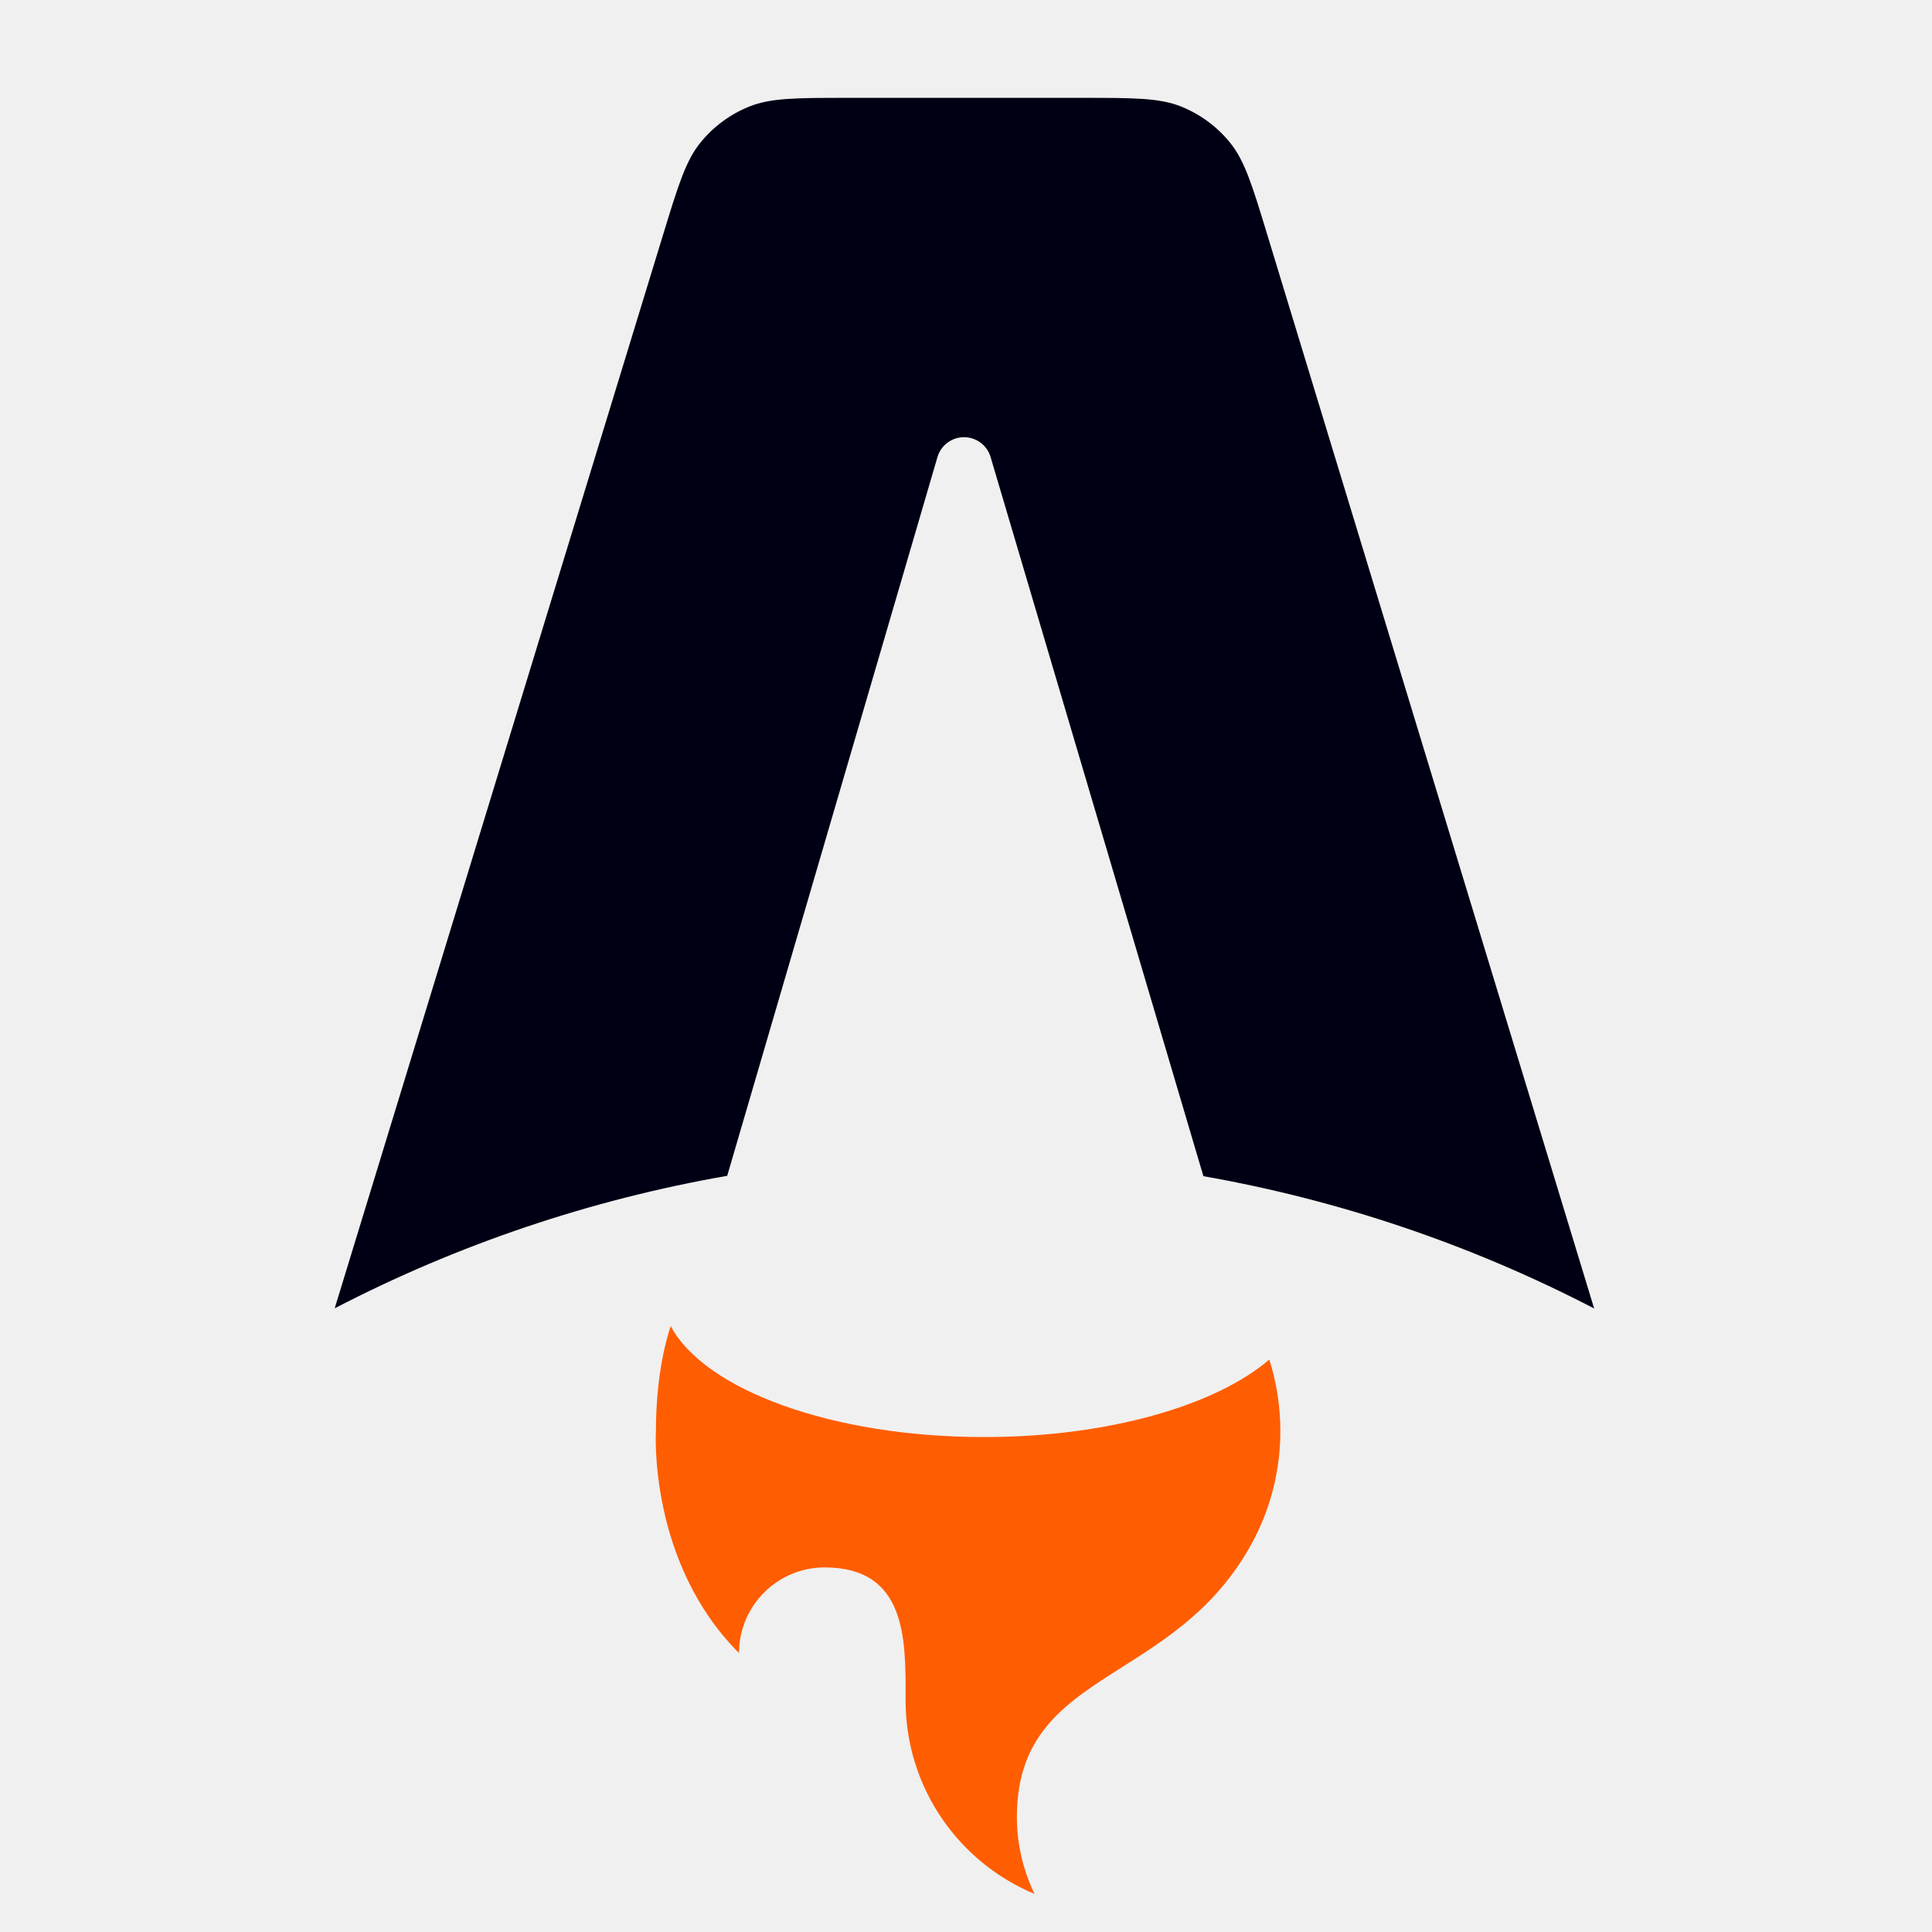
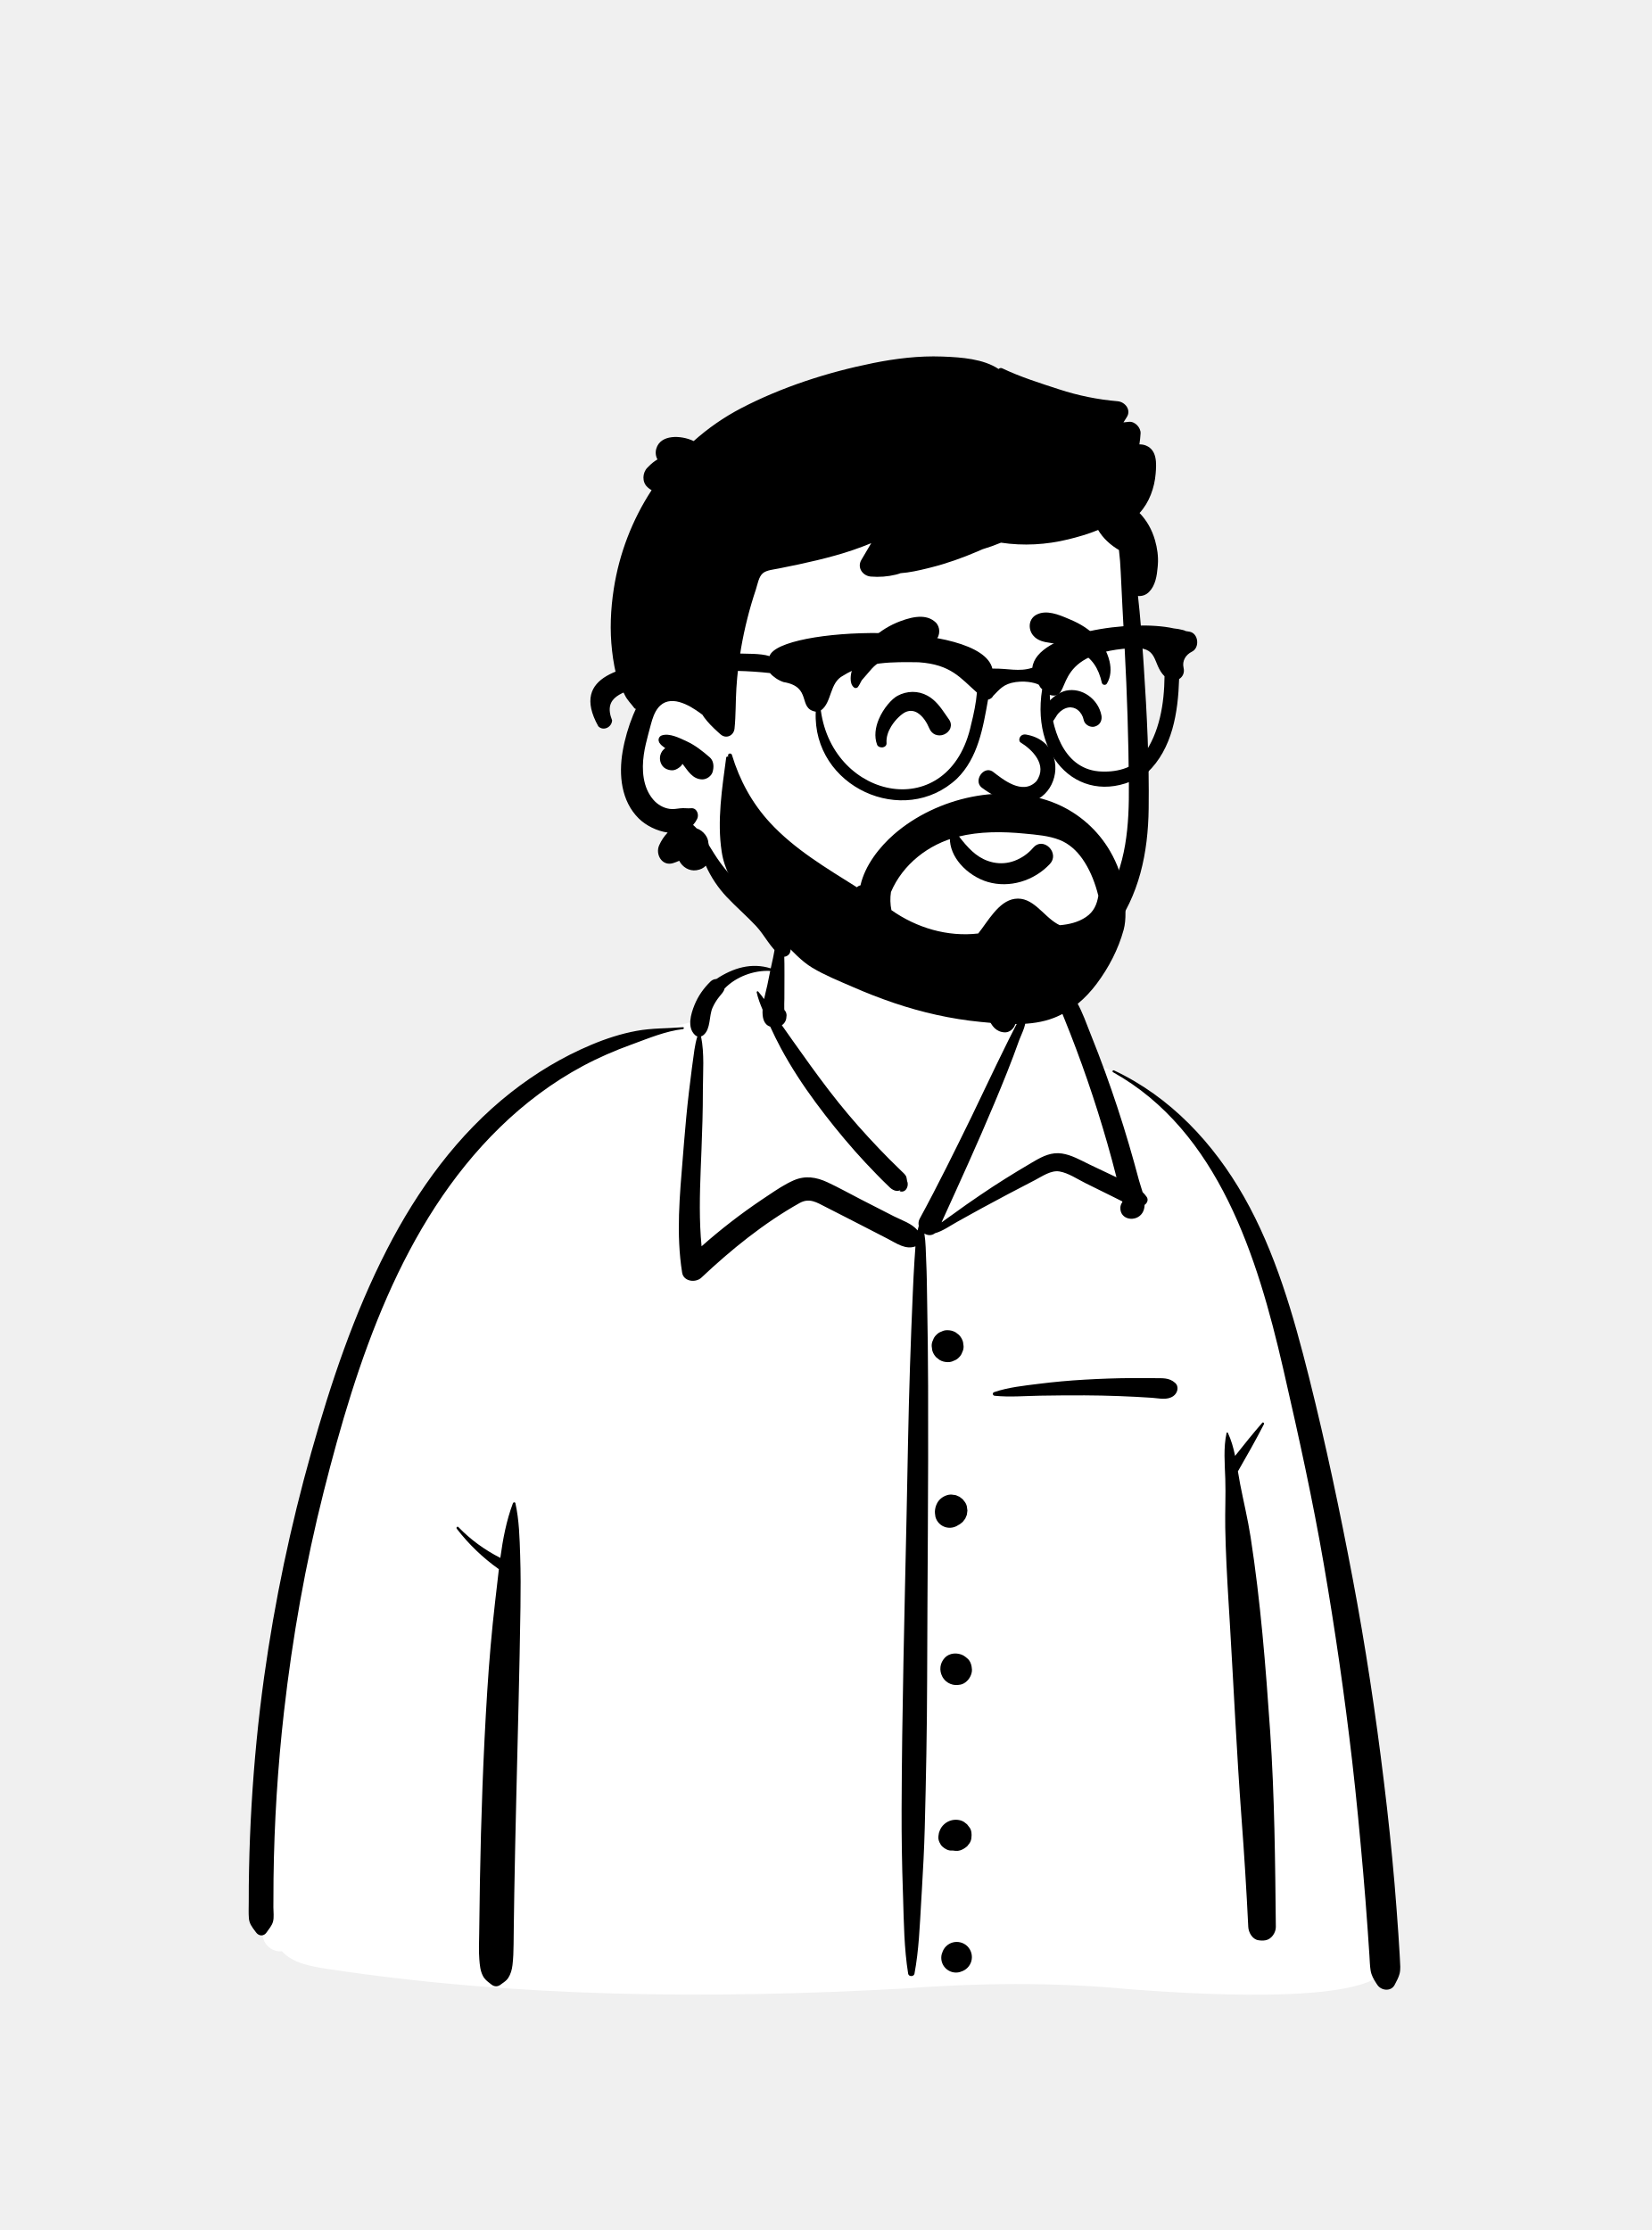
- <svg xmlns="http://www.w3.org/2000/svg" width="256" height="256" fill="none">
+ <svg xmlns="http://www.w3.org/2000/svg" width="240" height="324" fill="none">
  <style>
-         #flame { fill: #FF5D01; }
-         #a { fill: #000014; }
        @media (prefers-color-scheme: dark) {
-             #a { fill: #fff; }
+             .a {
+                 fill: #f0f0f0
+             }
        }
    </style>
-   <path id="a" fill-rule="evenodd" clip-rule="evenodd" d="M163.008 18.929c1.944 2.413 2.935 5.67 4.917 12.181l43.309 142.27a180.277 180.277 0 00-51.778-17.53l-28.198-95.29a3.67 3.67 0 00-7.042.01l-27.857 95.232a180.225 180.225 0 00-52.01 17.557l43.52-142.281c1.99-6.502 2.983-9.752 4.927-12.16a15.999 15.999 0 016.484-4.798c2.872-1.154 6.271-1.154 13.07-1.154h31.085c6.807 0 10.211 0 13.086 1.157a16.004 16.004 0 016.487 4.806z" />
-   <path id="flame" fill-rule="evenodd" clip-rule="evenodd" d="M168.19 180.151c-7.139 6.105-21.39 10.268-37.804 10.268-20.147 0-37.033-6.272-41.513-14.707-1.602 4.835-1.961 10.367-1.961 13.902 0 0-1.056 17.355 11.015 29.426 0-6.268 5.081-11.349 11.349-11.349 10.743 0 10.731 9.373 10.721 16.977v.679c0 11.542 7.054 21.436 17.086 25.606a23.27 23.27 0 01-2.339-10.2c0-11.008 6.463-15.107 13.974-19.87 5.976-3.79 12.616-8.001 17.192-16.449a31.024 31.024 0 003.743-14.82c0-3.299-.513-6.479-1.463-9.463z" />
+   <path fill-rule="evenodd" clip-rule="evenodd" d="M47.465 286.051c27.6 4.194 55.702 4.405 83.533 2.882 11.014-.825 22.062-.973 33.067.081 6.503.484 35.016 2.665 37.346-3.162-1.467-31.027-4.436-62.319-13.546-92.159-3.746-10.596-6.964-19.39-14.276-28.158-2.305-2.394-7.274-7.415-10.122-9.053-2.467-1.418-3.498-.912-4.915-3.308-1.408-2.647-2.446-7.067-4.445-8.934-2.035-1.902-5.051-1.222-8.79-.609.687-9.285-3.597-11.65-9.499-13.415-10.374-3.961-20.62-1.971-23.231 10.663-4.841 0-7.561 2.084-10.501 4.087-1.202.818-.366 2.904-1.801 3.547-2.656.946-7.35.715-9.907 1.879-11.629 5.294-21.986 12.972-28.788 24.184-15.25 23.939-25.725 74.366-23.912 102.739-.794 1.246.304 3.033.583 4.372.352 1.166 1.493 1.941 2.684 1.808 1.662 1.788 4.233 2.186 6.52 2.556Z" fill="#fff" />
+   <path fill-rule="evenodd" clip-rule="evenodd" d="M161.709 155.78c-.169-.094-.02-.336.15-.256 8.186 3.841 14.465 10.581 18.884 18.368 4.575 8.063 7.183 17.218 9.431 26.166l.081.324c2.397 9.572 4.435 19.243 6.271 28.937 1.858 9.818 3.35 19.696 4.55 29.615a402.293 402.293 0 0 1 1.536 14.74c.206 2.461.393 4.923.562 7.386.067.985.13 1.97.184 2.956l.039.739c.034.671.114 1.344-.052 2.005-.143.571-.445 1.087-.71 1.611-.526 1.035-1.965.865-2.531 0l-.165-.252c-.375-.58-.687-1.119-.805-1.842-.114-.699-.118-1.432-.169-2.138-.094-1.3-.174-2.6-.265-3.9a489.036 489.036 0 0 0-.645-8.205c-.472-5.395-.977-10.785-1.598-16.165a521.36 521.36 0 0 0-4.12-28.583c-1.595-9.266-3.611-18.438-5.714-27.598l-.217-.948c-3.683-15.994-9.358-34.413-24.697-42.96Zm-87.187 62.628c.06-.16.319-.197.363 0 .551 2.484.606 5.042.69 7.584.083 2.509.08 5.028.043 7.538-.135 9.224-.388 18.44-.607 27.663-.11 4.613-.212 9.227-.29 13.84-.03 1.731-.055 3.461-.076 5.192l-.026 2.282c-.012 1.009-.039 2.006-.162 3.014-.081.663-.254 1.295-.62 1.864-.26.403-.63.608-.99.882l-.068.052c-.46.364-.944.367-1.4 0l-.133-.104c-.435-.341-.811-.607-1.089-1.146-.387-.748-.448-1.562-.514-2.387-.1-1.251-.034-2.521-.02-3.776.025-2.517.06-5.033.104-7.55.162-9.23.482-18.462 1.066-27.675.275-4.34.648-8.694 1.148-13.016l.095-.81c.152-1.272.29-2.566.446-3.865a28.435 28.435 0 0 1-6.118-5.879c-.128-.166.083-.398.238-.238 1.783 1.847 3.827 3.319 6.09 4.476.37-2.718.88-5.421 1.83-7.941Zm38.884-82.276c.032-.024.082-.035.112 0 .501.584.399 1.476.415 2.215l.002.069c.036 1.081.043 2.159.039 3.241l-.011 3.443c-.001.473-.04.966-.016 1.442l.013.185c.263.269.385.658.296 1.049a1.484 1.484 0 0 1-.66 1.182l.819 1.163.82 1.162c1.69 2.397 3.398 4.774 5.179 7.106a97.243 97.243 0 0 0 5.779 6.865c.99 1.075 1.997 2.135 3.028 3.171.419.421.848.832 1.272 1.247l.423.417c.249.25.563.497.729.813.097.187.119.647.154.723.313.687-.22 1.784-1.107 1.441l.04-.027c.162-.112.058-.114-.31-.005a1.408 1.408 0 0 1-.654-.16l-.061-.033c-.286-.146-.542-.428-.775-.654l-.058-.055c-.533-.499-1.04-1.029-1.551-1.55a90.28 90.28 0 0 1-3.115-3.343 104.996 104.996 0 0 1-5.723-7.092c-1.839-2.489-3.549-5.106-5.019-7.83a54.94 54.94 0 0 1-1.56-3.154c-.955-.306-1.176-1.322-1.11-2.466-.352-.82-.669-1.658-.857-2.513-.025-.118.125-.228.216-.126.305.347.587.717.859 1.096.164-.802.372-1.54.469-2.011l.423-2.077c-2.384-.125-4.997.855-6.641 2.571-.088.447-.432.767-.767 1.184a7.266 7.266 0 0 0-.966 1.574c-.553 1.242-.241 3.072-1.313 3.983a1.065 1.065 0 0 1-.365.202c.508 2.495.277 5.245.266 7.777v.223c.003 2.833-.092 5.669-.202 8.5l-.111 2.802c-.144 3.738-.238 7.476.125 11.193a83.752 83.752 0 0 1 8.709-6.745l.984-.658c1.179-.79 2.386-1.604 3.677-2.17 1.688-.741 3.293-.486 4.923.273 1.623.757 3.197 1.635 4.789 2.455 1.619.834 3.242 1.66 4.863 2.489 1.074.549 2.648 1.045 3.436 2.055a9.02 9.02 0 0 1 .177-.668 1.475 1.475 0 0 1 .142-1.054c2.647-4.866 5.097-9.848 7.529-14.824 1.231-2.518 2.401-5.066 3.635-7.583l1.199-2.451c.2-.409.401-.817.603-1.224.303-.61.618-1.214.923-1.823.13-.257.292-.512.418-.772l.059-.13c.003-.006.294-.92.069-.833l-.019.009c-.115.065-.206-.079-.132-.171.317-.393.759-.045.94.318.499 1-.415 2.57-.767 3.527l-.019.054c-1.091 3.089-2.327 6.121-3.593 9.142-2.427 5.793-5.034 11.496-7.636 17.21l-.031.098c.555-.425 1.147-.811 1.655-1.187 1.279-.949 2.596-1.85 3.911-2.749 2.412-1.648 4.888-3.187 7.406-4.666l.504-.295c1.258-.733 2.504-1.327 3.997-1.107 1.387.204 2.676.949 3.929 1.555l.129.062 3.872 1.841a155.875 155.875 0 0 0-1.33-4.931 179.055 179.055 0 0 0-6.28-18.204l-.349-.864c-.474-1.184-.945-2.476-2.299-2.84-1.354-.365-2.906.176-4.142-.596-.113-.07-.099-.255.037-.29l.764-.192c1.432-.357 3.112-.715 4.467-.368 1.475.377 2.694 1.615 3.41 2.902.795 1.432 1.356 3.034 1.959 4.56l.096.241a175.45 175.45 0 0 1 1.997 5.214 176.302 176.302 0 0 1 3.486 10.603c.506 1.721.986 3.45 1.448 5.182.132.499.351 1.103.531 1.733.206.201.4.425.583.681.303.424.086.921-.291 1.174-.015.434-.111.842-.341 1.192-.899 1.365-3.276 1.013-3.179-.822.014-.281.124-.549.289-.776l-.004-.037-.019-.067c-.413-.198-.827-.418-1.264-.634l-4.063-2.008c-1.177-.582-2.481-1.481-3.79-1.703-1.22-.206-2.507.703-3.555 1.252l-.068.035a397.218 397.218 0 0 0-7.555 3.995c-1.223.661-2.43 1.349-3.649 2.018-1.018.559-2.118 1.362-3.263 1.678-.489.38-1.07.329-1.537.041.214 1.322.2 2.679.266 4.031.088 1.807.102 3.619.131 5.428l.011.678c.077 4 .118 8.001.134 12.002.054 14.247-.104 28.498-.14 42.745-.019 7.158-.161 14.322-.347 21.477-.078 3.032-.243 6.06-.421 9.088l-.098 1.651c-.207 3.484-.33 7.007-.975 10.444-.084.448-.842.459-.916 0-.594-3.683-.627-7.447-.741-11.173l-.024-.745a318.066 318.066 0 0 1-.188-12.002c.05-14.253.421-28.496.724-42.745.152-7.158.255-14.32.491-21.477.118-3.581.252-7.159.411-10.739.071-1.598.14-3.195.246-4.79l.048-.684c.032-.446.059-.887.091-1.324-1.441.527-2.759-.448-4.056-1.115-1.495-.77-2.988-1.54-4.484-2.308l-1.496-.766-2.995-1.528c-1.348-.689-2.387-1.374-3.825-.566-5.181 2.907-9.942 6.776-14.256 10.836-.827.779-2.576.57-2.785-.735-.895-5.575-.351-11.23.106-16.821l.168-2.076c.205-2.48.427-4.959.723-7.428.133-1.105.265-2.209.411-3.311l.112-.827c.183-1.307.302-2.606.691-3.859a.898.898 0 0 1-.346-.205c-1.17-1.11-.606-3.037-.072-4.358.527-1.304 1.331-2.442 2.337-3.421.22-.214.529-.352.84-.359 2.441-1.618 5.119-2.425 7.905-1.542.079-.374.159-.748.243-1.121l.085-.373c.217-.925.297-2.453 1.095-3.072Zm25.015 146.09a2.218 2.218 0 0 1 2.142.566c.555.555.775 1.385.566 2.142a2.205 2.205 0 0 1-1.458 1.515l-.079.023-.124.052c-.38.102-.76.102-1.139 0a2.153 2.153 0 0 1-1.497-1.497 2.162 2.162 0 0 1 0-1.14l.052-.123a2.205 2.205 0 0 1 1.537-1.538Zm44.973-75.503c.124-.143.326.04.249.192-1.18 2.314-2.495 4.611-3.787 6.866.103.625.206 1.245.324 1.849.503 2.576 1.12 5.105 1.522 7.705 1.445 9.345 2.195 18.793 2.839 28.222.646 9.464.728 18.931.825 28.413.009.822-.623 1.777-1.47 1.932-.387.071-.678.057-1.064 0-.882-.13-1.433-1.14-1.471-1.932a593.56 593.56 0 0 0-.986-15.883c-.698-9.381-1.125-18.786-1.688-28.176l-.199-3.282c-.213-3.556-.408-7.115-.472-10.676-.042-2.36.084-4.719.007-7.075-.072-2.176-.292-4.542.187-6.68.018-.08.144-.1.181-.023.499 1.049.814 2.191 1.058 3.356 1.285-1.626 2.593-3.255 3.945-4.808Zm-84.169-57.476c.18-.013.174.258 0 .278-2.521.293-4.957 1.319-7.338 2.192l-.204.074c-2.406.873-4.75 1.889-7.008 3.099-4.413 2.366-8.465 5.417-12.047 8.91-14.304 13.943-20.823 34.05-25.6 52.945-2.654 10.498-4.54 21.173-5.764 31.931a241.114 241.114 0 0 0-1.523 24.238 311.918 311.918 0 0 0-.021 4.217c0 .644.116 1.455-.056 2.08-.16.58-.61 1.09-.944 1.572-.395.573-1.104.543-1.505 0l-.147-.197c-.427-.567-.845-1.108-.906-1.849-.065-.794-.02-1.612-.022-2.409-.007-1.607.013-3.214.045-4.82.062-3.078.183-6.155.363-9.229.366-6.238.969-12.464 1.831-18.653 1.533-11 3.83-21.896 6.84-32.587 2.84-10.086 6.204-20.141 10.996-29.483 4.449-8.674 10.286-16.743 17.988-22.805 3.581-2.819 7.48-5.168 11.684-6.938 2.12-.892 4.346-1.621 6.61-2.036 2.24-.411 4.469-.353 6.728-.53Zm39.631 115.152c.399-.003.845.085 1.189.306l.458.355c.124.159.248.319.371.48.287.374.325.978.265 1.424a1.668 1.668 0 0 1-.265.83l-.349.452c-.336.274-.615.469-1.022.601a1.688 1.688 0 0 1-.62.072l-.068-.004.041.005-.072-.008a2.777 2.777 0 0 1-.2-.022c-.045-.005-.091-.009-.136-.015a.706.706 0 0 0-.13-.001c-.517.048-1.036-.245-1.402-.581-.33-.303-.627-.946-.581-1.402l.02-.191a2.19 2.19 0 0 1 .199-.771c.133-.314.317-.591.569-.825a2.53 2.53 0 0 1 1.733-.705Zm-1.599-23.52c.686-.747 1.863-.802 2.712-.35.207.11.398.287.58.435.46.372.641 1.043.666 1.608.025.559-.269 1.223-.666 1.609l-.096.093c-.237.231-.576.431-.907.492-.535.098-.983.095-1.481-.115a2.261 2.261 0 0 1-1.046-.864l-.041-.067a1.153 1.153 0 0 1-.049-.084l-.022-.043c-.476-.916-.348-1.953.35-2.714Zm.355-23.643c.309-.097.618-.111.927-.042.21.001.406.054.587.159.197.055.368.155.513.299.174.103.314.242.417.417.205.225.344.488.416.791l.083.618-.083.618-.234.556-.195.252a1.182 1.182 0 0 1-.418.419 1.158 1.158 0 0 1-.391.256 2.176 2.176 0 0 1-1.82.323 2.14 2.14 0 0 1-1.501-1.501l-.042-.291c-.055-.39-.063-.606.047-1.102.049-.219.189-.526.263-.656.314-.552.828-.931 1.431-1.116Zm26.838-17.01c.888-.007 1.775-.005 2.662.005l.666.009c1.114.017 2.069-.098 2.945.676.636.561.356 1.503-.248 1.926-.914.64-2.062.318-3.113.248a159.48 159.48 0 0 0-9.779-.353 314.57 314.57 0 0 0-6.443.046c-2.184.035-4.458.239-6.63.013-.298-.032-.365-.424-.071-.526 2.047-.708 4.349-.938 6.494-1.209a98.038 98.038 0 0 1 6.65-.605c2.287-.132 4.577-.214 6.867-.23Zm-26.842-6.957.073.002c.391.001.757.093 1.097.276l.073.04.469.362c.287.29.486.631.596 1.024l.083.616c.012.319-.055.617-.2.893a1.735 1.735 0 0 1-.479.746c-.21.226-.459.386-.746.479a1.748 1.748 0 0 1-.819.202l-.074-.002a2.307 2.307 0 0 1-1.169-.316l-.469-.363a2.315 2.315 0 0 1-.596-1.023l-.083-.616a1.737 1.737 0 0 1 .2-.893c.093-.288.253-.536.479-.747.21-.225.458-.385.746-.479.255-.134.528-.201.819-.201Zm6.87-54.458c.499-.724 1.404-.08 1.275.501.034 1.634.118 3.219.489 4.819.17.733.393 1.466.737 2.137l.144.283c.445.879.791 1.708.191 2.673-.282.455-.793.796-1.346.773-2.454-.106-2.791-3.523-2.94-5.431-.154-1.964.324-4.123 1.45-5.755Z" fill="#000" />
+   <path fill-rule="evenodd" clip-rule="evenodd" d="M164.267 102.294c-.455-3.998.133-12.354.173-12.861.249-3.21-1.254-15.883-4.096-14.715-4.766-3.775-11.115-4.609-17.052-5.007-12.331-.827-25.449 1.072-34.971 9.374-4.709 4.311-9.293 10.582-8.924 17.11-4.279 6.19-10.31 14.679-4.98 21.914 1.812 2.312 4.692 3.172 6.968 4.923 4.579 3.694 7.451 8.996 12.073 12.669 12.245 11.007 33.038 13.307 45.069.787 9.303-9.068 7.799-22.634 6.162-34.194-1.1-7.772.465 7.799-.422 0Z" fill="#fff" />
+   <path fill-rule="evenodd" clip-rule="evenodd" d="M126.82 52.758c3.298-.666 6.684-1.08 10.052-.955l.26.01c2.533.101 5.743.325 7.953 1.8a.457.457 0 0 1 .517-.105c2.627 1.254 5.516 2.161 8.282 3.062a37.455 37.455 0 0 0 8.496 1.728c1.085.09 2.015 1.262 1.327 2.314-.163.25-.323.504-.481.758l.796-.083c.873-.088 1.745.844 1.693 1.695-.032.535-.09 1.063-.175 1.585.333-.007.663.043.983.178 1.617.684 1.504 2.61 1.383 4.077-.167 2.035-.928 4.19-2.341 5.713 1.055 1.096 1.802 2.405 2.247 3.96.323 1.134.503 2.343.414 3.525l-.028.353c-.11 1.282-.328 2.702-1.25 3.624a1.963 1.963 0 0 1-1.612.594c.336 2.955.551 5.926.754 8.887l.095 1.416c.453 6.843.793 13.731.704 20.586-.083 6.406-1.348 12.624-5.276 17.825-3.577 4.737-8.712 8.228-14.522 9.555-3.131.717-6.328.768-9.497.311-1.536-.222-3.082-.562-4.54-1.099-1.614-.596-2.774-1.473-3.86-2.788-.513-.623-.266-1.95.757-1.826 1.546.188 2.959.414 4.441.872l.213.067c1.477.473 3.006.826 4.55.976 3.163.307 6.374-.002 9.404-.962 4.933-1.564 9.182-5.049 11.905-9.428 3.232-5.191 3.598-11.083 3.551-17.052a433.53 433.53 0 0 0-.61-19.645l-.059-1.09c-.184-3.367-.362-6.736-.518-10.105a39.428 39.428 0 0 0-.256-3.176c-1.218-.715-2.311-1.7-3.023-2.915-1.43.592-2.934 1.019-4.318 1.359-3.206.789-6.534.98-9.797.486-.88.364-1.778.684-2.69.959a57.5 57.5 0 0 1-.738.322c-2.198.94-4.427 1.737-6.746 2.32l-.57.143c-1.221.3-2.547.597-3.846.69a5.573 5.573 0 0 1-.695.214c-1.183.287-2.41.378-3.623.277-1.181-.1-2.035-1.294-1.384-2.412.475-.816.955-1.63 1.439-2.441a45.789 45.789 0 0 1-5.176 1.78c-1.77.498-3.566.919-5.364 1.306-.962.205-1.927.386-2.886.591-.687.146-1.741.222-2.301.675-.619.496-.794 1.655-1.029 2.369a57.718 57.718 0 0 0-2.152 8.52 54.65 54.65 0 0 0-.683 5.833c-.124 1.953-.07 3.918-.27 5.863-.108 1.031-1.215 1.561-2.033.841l-.288-.257-.143-.13c-.699-.634-1.377-1.306-1.937-2.063a6.389 6.389 0 0 1-.289-.433.068.068 0 0 1-.043-.015l-.155-.117c-1.708-1.272-4.563-2.931-6.23-.817-.53.673-.802 1.531-1.028 2.358l-.395 1.48c-.256.967-.497 1.938-.638 2.927-.32 2.215-.159 4.768 1.365 6.544.608.71 1.447 1.217 2.382 1.35.523.072 1.038-.017 1.556-.082.526-.066 1.033.04 1.559-.011.836-.082 1.202.92.889 1.549-.169.339-.368.63-.593.878.181.156.355.325.521.503.495.158.938.498 1.27.949.268.363.408.758.431 1.175.03.103.055.209.078.317l.454.736c.099.161.199.32.298.477a23.062 23.062 0 0 0 4.025 4.806c1.532 1.395 3.194 2.644 4.633 4.14l.17.178c1.341 1.414 2.755 3.126 2.23 5.182-.135.528-.873.909-1.354.552-1.549-1.15-2.328-2.972-3.642-4.367-1.353-1.437-2.851-2.728-4.207-4.161a16.455 16.455 0 0 1-3.057-4.572c-.304.336-.748.575-1.362.668-1.057.159-2.041-.461-2.502-1.376-.296.131-.598.25-.902.343-1.602.49-2.609-1.292-2.005-2.608a6.452 6.452 0 0 1 1.228-1.835c-1.566-.216-3.159-1.025-4.188-2.035-2.581-2.539-2.936-6.353-2.355-9.746.308-1.798.84-3.618 1.531-5.307.12-.293.25-.589.391-.881a.275.275 0 0 1-.21-.101c-.466-.639-1.034-1.161-1.38-1.875-.32-.655-.675-1.319-.926-2.002-.518-1.397-.771-2.973-.94-4.45-.349-3.025-.214-6.03.25-9.036a36.428 36.428 0 0 1 5.494-14.316 2.442 2.442 0 0 1-.435-.291l-.068-.06-.11-.098c-.8-.725-.73-2.082 0-2.816l.232-.231a6.091 6.091 0 0 1 1.23-.969 2.031 2.031 0 0 1-.162-1.58c.6-2.054 3.554-1.981 5.426-1.086a33.782 33.782 0 0 1 6.857-4.754c5.928-3.094 12.631-5.252 19.177-6.57Zm-30.645 54.085c1.108-.362 2.578.397 3.573.854 1.261.579 2.334 1.435 3.374 2.339.518.452.61 1.192.482 1.824-.013.064-.026.129-.041.195-.137.674-.889 1.204-1.555 1.185-1.392-.038-2.055-1.24-2.843-2.259a1.453 1.453 0 0 1-.353.431l-.097.076c-.327.249-.688.448-1.12.429a2.093 2.093 0 0 1-.87-.234c-.676-.358-.974-1.233-.79-1.945.114-.448.375-.799.718-1.042l-.128-.087c-.273-.19-.522-.39-.716-.686l-.044-.07h.017a.685.685 0 0 1 .393-1.01Z" fill="#000" />
+   <path class="a" fill-rule="evenodd" clip-rule="evenodd" d="M148.319 128.112c-1.557.451-3.227.491-4.814.025-1.439-.422-2.916-1.352-3.975-2.582-.941-1.093-1.55-2.421-1.526-3.838a.629.629 0 0 1 .15-.402.69.69 0 0 1 .373-.224.677.677 0 0 1 .436.038c.12.054.223.147.287.283.163.214.325.424.488.629 1.308 1.617 2.576 2.825 4.543 3.258a5.534 5.534 0 0 0 3.113-.228 6.668 6.668 0 0 0 2.736-1.923c.335-.391.731-.55 1.118-.553.438-.003.872.201 1.198.527.321.32.536.756.556 1.211.017.399-.113.817-.46 1.189a9.355 9.355 0 0 1-4.223 2.59Zm-.048-20.246c1.595.97 4.026 3.232 2.31 5.637-2.021 2.121-4.929-.31-6.363-1.41-1.329-.852-2.822 1.34-1.589 2.335 10.357 7.671 14.561-6.308 6.449-7.702-.894-.154-1.225.84-.807 1.14Zm-14.924-4.268c-.513-.328-1.116-.441-1.785-.137-.522.238-1.438 1.03-2.076 2.072-.436.712-.745 1.548-.681 2.419a.546.546 0 0 1-.178.461.69.69 0 0 1-.385.171 1.002 1.002 0 0 1-.406-.036c-.232-.073-.355-.223-.401-.346-.446-1.186-.254-2.51.246-3.704.676-1.612 1.902-2.962 2.705-3.397 1.375-.745 2.997-.779 4.374-.02 1.172.646 1.905 1.689 2.634 2.752.155.226.308.45.467.671.319.441.351.879.227 1.255-.136.416-.485.767-.921.951a1.66 1.66 0 0 1-1.283.019c-.35-.148-.67-.435-.873-.922-.342-.822-.911-1.728-1.664-2.209Zm26.042 1.827c-.351.183-.626.238-1.016.121a1.45 1.45 0 0 1-.595-.356 1.18 1.18 0 0 1-.33-.598c-.114-.563-.422-1.09-.861-1.433a1.721 1.721 0 0 0-1.372-.361c-.567.094-1.106.458-1.478.886-.124.143-.221.306-.319.468-.183.302-.361.583-.614.805a.58.58 0 0 1-.549.117c-.563-.566-.672-.995-.653-1.421.019-.447.195-.899.479-1.321.667-.989 1.934-1.801 2.788-1.984 1.171-.252 2.333.05 3.265.704.959.673 1.67 1.718 1.892 2.895.053.284.03.59-.078.855-.105.26-.289.482-.559.623Zm-23.461-12.377c-.702.684-1.534.79-2.375.885-.467.052-.84.095-1.207.178-1.009.228-2.007.571-2.917 1.065-.951.517-1.988 1.14-2.733 1.939-.178.19-.345.389-.512.589-.153.182-.3.357-.455.526-.178.194-.347.398-.515.6a2.684 2.684 0 0 0-.146.258 5.115 5.115 0 0 1-.304.554c-.117.196-.18.25-.234.275a.485.485 0 0 1-.259.049.437.437 0 0 1-.223-.109c-.36-.305-.467-.805-.456-1.336.017-.806.314-1.698.588-2.246.637-1.275 1.52-2.6 2.582-3.55 1.212-1.086 2.538-1.908 4.06-2.475.947-.352 2.042-.675 3.073-.634.742.03 1.451.25 2.036.801.359.338.532.82.532 1.3 0 .491-.179.984-.535 1.33Zm24.89 6.27a.388.388 0 0 1-.176.153.404.404 0 0 1-.438-.073.394.394 0 0 1-.117-.202c-.466-2.05-1.372-3.574-3.304-4.557-.951-.483-2.045-.79-3.08-1.036-.3-.071-.618-.117-.938-.164-1.003-.146-2.014-.314-2.667-1.125a2.16 2.16 0 0 1-.466-1.685 1.791 1.791 0 0 1 .973-1.327c1.423-.736 3.19-.014 4.627.601l.313.134c1.405.593 2.686 1.376 3.739 2.495.835.889 1.61 2.202 1.921 3.553.26 1.124.199 2.27-.387 3.232Z" fill="#000" />
+   <path class="a" fill-rule="evenodd" clip-rule="evenodd" d="M129.449 129.599c1.71-4.009 5.443-6.955 9.742-8.033 3.156-.788 6.469-.763 9.686-.45 1.686.163 3.494.296 5.083.923 1.356.535 2.462 1.546 3.293 2.733.99 1.407 1.663 3.017 2.136 4.667.067.235.13.471.189.709-.206 1.245-.642 2.305-1.795 3.088-1.125.764-2.467 1.077-3.805 1.188a6.217 6.217 0 0 1-.375-.194c-2.085-1.195-3.553-4.017-6.184-3.635-2.349.341-3.895 3.298-5.292 5.031-4.483.523-8.964-.825-12.612-3.39a7.426 7.426 0 0 1-.066-2.637m33.176-3.041a17.37 17.37 0 0 0-1.346-2.901 16.498 16.498 0 0 0-7.714-6.843c-7.631-3.268-17.505-.964-23.668 4.397-2.105 1.833-4.234 4.526-4.878 7.423a1.075 1.075 0 0 0-.523.279c-4.453-2.805-9.038-5.503-12.626-9.39-2.606-2.825-4.418-6.168-5.528-9.841-.091-.302-.578-.258-.563.077l.012.234c-.046-.144-.265-.07-.282.07-.597 4.462-1.344 9.193-.656 13.678.411 2.677 1.626 4.636 3.251 6.752 1.741 2.268 3.711 4.377 5.726 6.4 1.279 1.284 2.614 2.765 4.18 3.707 1.821 1.094 3.886 1.925 5.829 2.769a75.6 75.6 0 0 0 6.028 2.347c4.087 1.384 8.311 2.34 12.609 2.759 3.441.334 7.374.698 10.672-.597 2.527-.992 4.567-2.786 6.186-4.944 1.761-2.351 3.154-5.029 3.924-7.852.8-2.933-.465-8.052-.633-8.524" fill="#000" />
+   <path class="a" fill-rule="evenodd" clip-rule="evenodd" d="M166.085 109.758c-1.423 1.912-4.06 2.521-6.492 2.31-5.246-.505-6.897-6.465-7.069-11.098 3.518.99-.298-6.02 11.728-6.792 4.239-.353 3.07 2.208 4.943 4.08-.039 3.926-.692 8.194-3.11 11.5m-24.987-4.513c-3.097 14.51-20.057 11.059-21.839-2.021 1.645-1.161 1.212-4.03 3.256-5.069 3.239-2.07 7.288-1.982 10.966-1.933 4.702.323 6.042 2.272 8.457 4.397-.116 1.42-.451 3.103-.84 4.626m31.705-13.47a28.544 28.544 0 0 0-.522-.082 1.565 1.565 0 0 0-.481-.172 8.202 8.202 0 0 0-1.264-.22c-6.028-1.356-19.973.57-20.548 5.717-1.92.64-3.581.067-5.806.124-1.693-7.082-30.971-6.082-32.379-1.813a.533.533 0 0 1-.017-.004c-1.353-.42-3.347-.318-4.896-.385a42.512 42.512 0 0 0-9.852.924c-6.058.963-14.326 2.09-10.112 9.658a.01.01 0 0 0 .002.004c.727.744 1.96.145 2.005-.863-1.417-3.586 1.783-4.016 4.245-5.046 6.125-2.202 12.361-2.507 18.696-1.826.477.561 1.2 1.05 1.964 1.307 4.236.703 2.004 3.846 4.681 4.304-.492 10.956 12.806 16.937 20.51 9.735 3.077-3.009 3.81-7.466 4.523-11.484.377-.085.617-.291.757-.564.907-.906 1.477-1.742 3.27-1.991 1.794-.249 3.174.25 3.361.403.047.095.098.19.157.285.082.142.193.255.32.344-1.771 10.911 6.696 17.811 15.243 12.152 3.715-3.495 4.499-8.846 4.654-13.622.504-.304.823-.893.648-1.634-.24-1.02.323-1.904 1.221-2.348 1.165-.576.959-2.681-.38-2.903" fill="#000" />
</svg>
